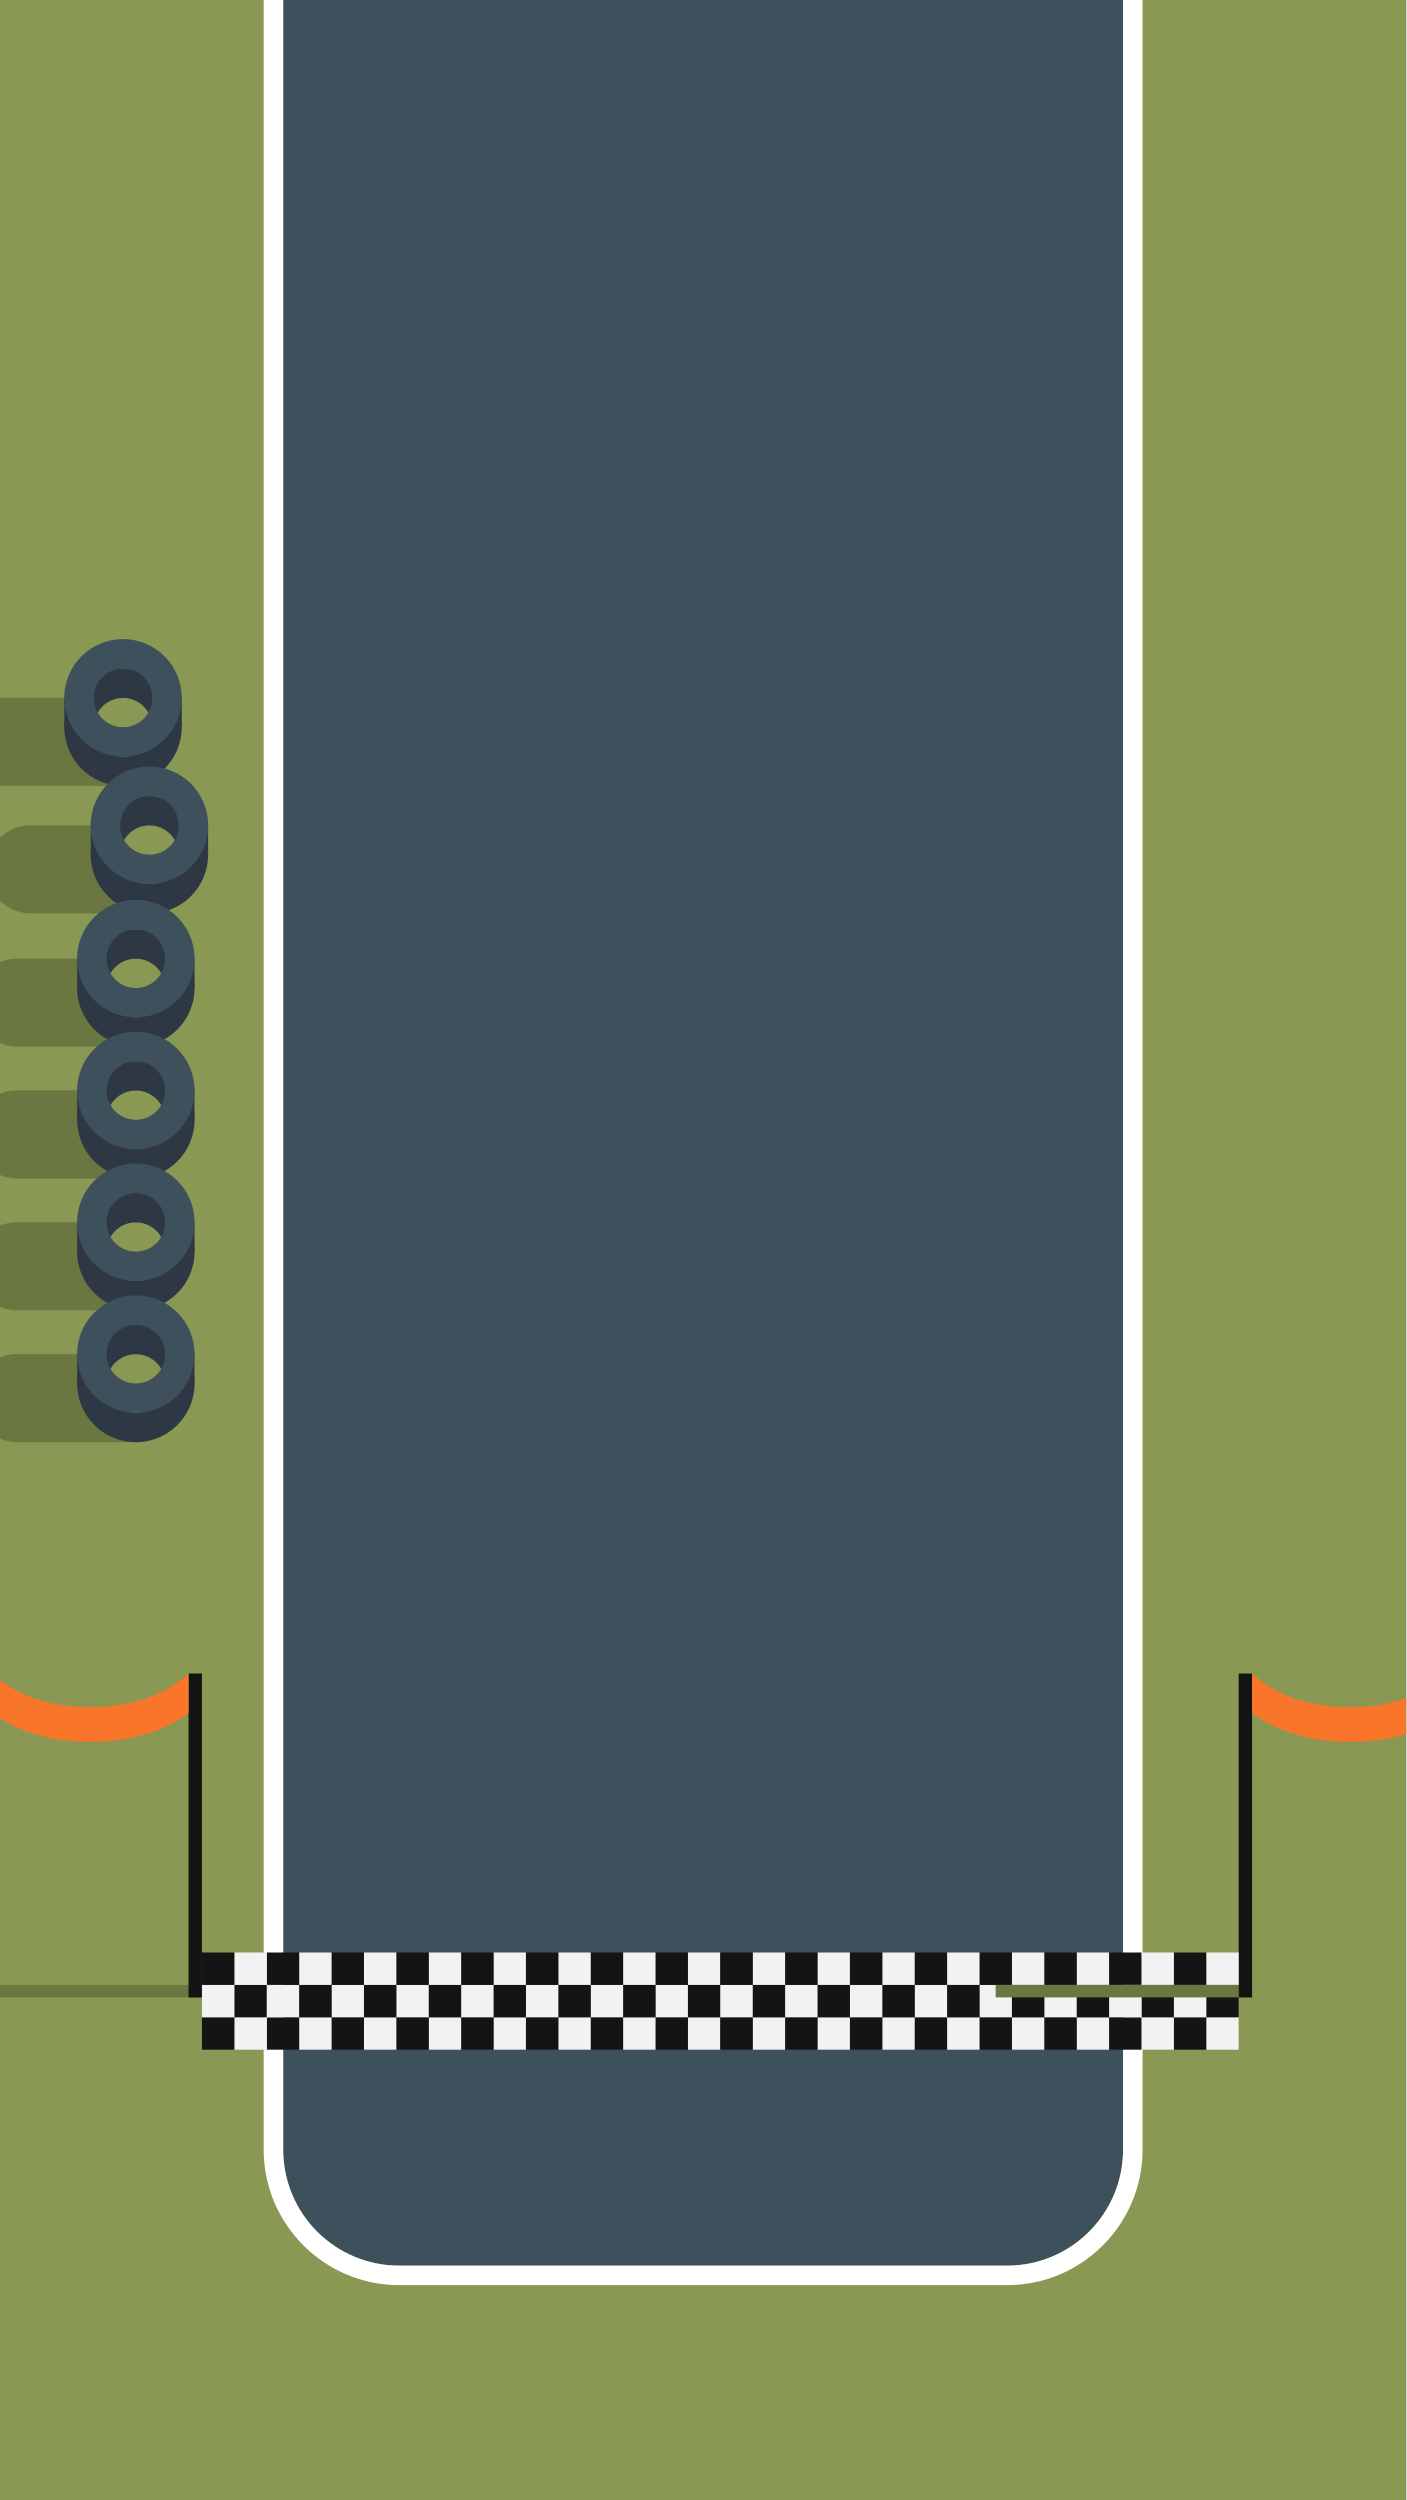
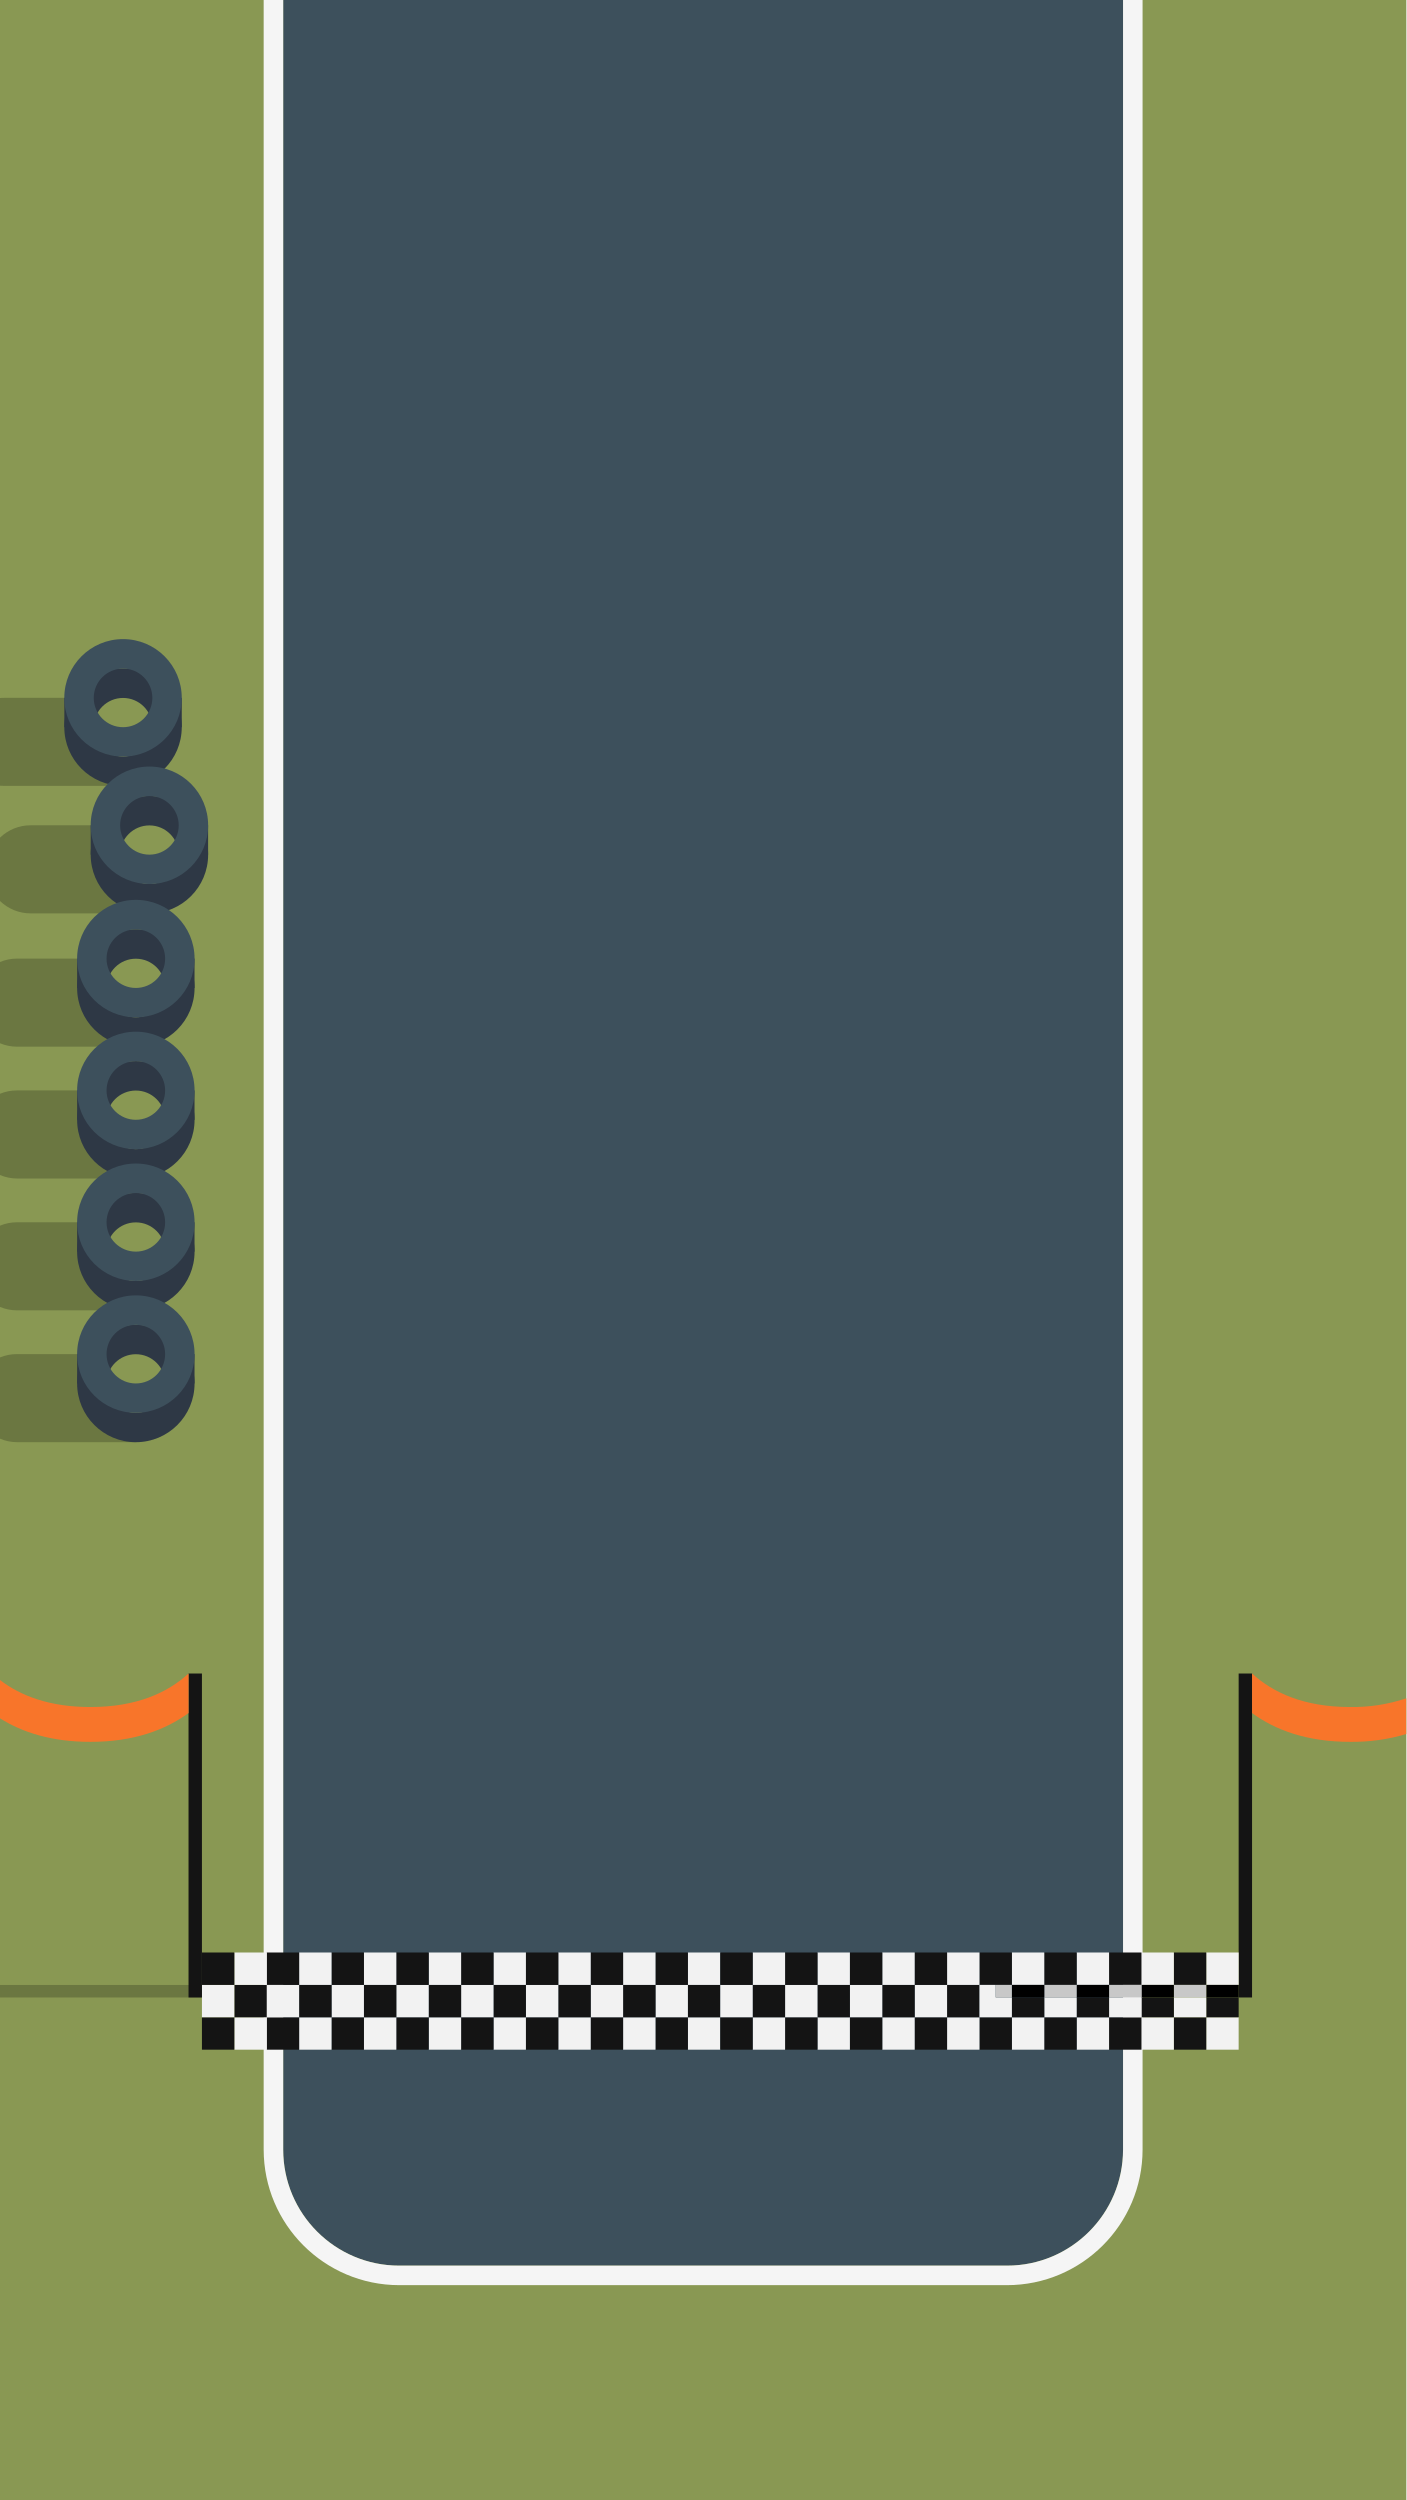
<svg xmlns="http://www.w3.org/2000/svg" viewBox="0 0 720 1280">
  <defs>
-     <style>.cls-1{fill:#899853;}.cls-2{fill:#6b7741;}.cls-3{fill:#2e3845;}.cls-4{fill:#3d505c;}.cls-5{fill:#fff;}.cls-6{fill:#141414;}.cls-7{fill:#f2f2f2;}.cls-8{fill:#f8752a;}</style>
+     <style>.cls-1{fill:#899853;}.cls-2{fill:#6b7741;}.cls-3{fill:#2e3845;}.cls-4{fill:#3d505c;}.cls-5{fill:#f5f5f5;}.cls-6{fill:#141414;}.cls-7{fill:#f2f2f2;}.cls-8{fill:#c8c8c8;}.cls-9{fill:#f8752a;}</style>
  </defs>
  <g id="décors">
    <rect class="cls-1" width="720" height="1280" />
    <path class="cls-2" d="M2.17,402.38H63L41.33,357.29H2.17c-.73,0-1.46,0-2.17.1v44.89C.71,402.35,1.44,402.38,2.17,402.38Z" />
    <path class="cls-2" d="M15.66,467.65H76.5l-21.68-45.1H15.66A22.46,22.46,0,0,0,0,428.88v32.43A22.46,22.46,0,0,0,15.66,467.65Z" />
    <path class="cls-2" d="M8.71,535.9H69.55L47.87,490.8H8.71A22.53,22.53,0,0,0,0,492.54v41.61A22.53,22.53,0,0,0,8.71,535.9Z" />
    <path class="cls-2" d="M8.71,603.4H69.55L47.87,558.3H8.71A22.53,22.53,0,0,0,0,560v41.61A22.53,22.53,0,0,0,8.71,603.4Z" />
    <path class="cls-2" d="M8.71,670.9H69.55L47.87,625.8H8.71A22.53,22.53,0,0,0,0,627.54v41.61A22.53,22.53,0,0,0,8.71,670.9Z" />
    <path class="cls-2" d="M8.71,738.4H69.55L47.87,693.3H8.71A22.53,22.53,0,0,0,0,695v41.61A22.53,22.53,0,0,0,8.71,738.4Z" />
    <g id="pneu">
      <path class="cls-3" d="M63,342.25a30.07,30.07,0,1,0,30.06,30.07A30.07,30.07,0,0,0,63,342.25Zm0,45.1a15,15,0,1,1,15-15A15,15,0,0,1,63,387.35Z" />
      <rect class="cls-3" x="32.94" y="357.29" width="13.87" height="15.03" />
      <rect class="cls-3" x="79.19" y="357.29" width="13.87" height="15.03" />
      <path class="cls-4" d="M63,327.22a30.07,30.07,0,1,0,30.06,30.07A30.07,30.07,0,0,0,63,327.22Zm0,45.1a15,15,0,1,1,15-15A15,15,0,0,1,63,372.32Z" />
    </g>
    <g id="pneu-2" data-name="pneu">
      <path class="cls-3" d="M76.5,407.52a30.07,30.07,0,1,0,30.07,30.06A30.06,30.06,0,0,0,76.5,407.52Zm0,45.09a15,15,0,1,1,15-15A15,15,0,0,1,76.5,452.61Z" />
      <rect class="cls-3" x="46.44" y="422.55" width="13.87" height="15.03" />
      <rect class="cls-3" x="92.68" y="422.55" width="13.87" height="15.03" />
      <path class="cls-4" d="M76.5,392.48a30.07,30.07,0,1,0,30.07,30.07A30.06,30.06,0,0,0,76.5,392.48Zm0,45.1a15,15,0,1,1,15-15A15,15,0,0,1,76.5,437.58Z" />
    </g>
    <g id="pneu-3" data-name="pneu">
      <path class="cls-3" d="M69.55,475.77a30.07,30.07,0,1,0,30.07,30.06A30.06,30.06,0,0,0,69.55,475.77Zm0,45.09a15,15,0,1,1,15-15A15,15,0,0,1,69.55,520.86Z" />
      <rect class="cls-3" x="39.49" y="490.8" width="13.87" height="15.03" />
      <rect class="cls-3" x="85.73" y="490.8" width="13.87" height="15.03" />
      <path class="cls-4" d="M69.55,460.73A30.07,30.07,0,1,0,99.62,490.8,30.06,30.06,0,0,0,69.55,460.73Zm0,45.1a15,15,0,1,1,15-15A15,15,0,0,1,69.55,505.83Z" />
    </g>
    <g id="pneu-4" data-name="pneu">
      <path class="cls-3" d="M69.55,543.27a30.07,30.07,0,1,0,30.07,30.06A30.06,30.06,0,0,0,69.55,543.27Zm0,45.09a15,15,0,1,1,15-15A15,15,0,0,1,69.55,588.36Z" />
      <rect class="cls-3" x="39.49" y="558.3" width="13.87" height="15.03" />
      <rect class="cls-3" x="85.73" y="558.3" width="13.87" height="15.03" />
      <path class="cls-4" d="M69.55,528.23A30.07,30.07,0,1,0,99.62,558.3,30.06,30.06,0,0,0,69.55,528.23Zm0,45.1a15,15,0,1,1,15-15A15,15,0,0,1,69.55,573.33Z" />
    </g>
    <g id="pneu-5" data-name="pneu">
      <path class="cls-3" d="M69.55,610.77a30.07,30.07,0,1,0,30.07,30.06A30.06,30.06,0,0,0,69.55,610.77Zm0,45.09a15,15,0,1,1,15-15A15,15,0,0,1,69.55,655.86Z" />
      <rect class="cls-3" x="39.49" y="625.8" width="13.87" height="15.03" />
      <rect class="cls-3" x="85.73" y="625.8" width="13.87" height="15.03" />
      <path class="cls-4" d="M69.55,595.73A30.07,30.07,0,1,0,99.62,625.8,30.06,30.06,0,0,0,69.55,595.73Zm0,45.1a15,15,0,1,1,15-15A15,15,0,0,1,69.55,640.83Z" />
    </g>
    <g id="pneu-6" data-name="pneu">
      <path class="cls-3" d="M69.55,678.27a30.07,30.07,0,1,0,30.07,30.06A30.06,30.06,0,0,0,69.55,678.27Zm0,45.09a15,15,0,1,1,15-15A15,15,0,0,1,69.55,723.36Z" />
      <rect class="cls-3" x="39.49" y="693.3" width="13.87" height="15.03" />
      <rect class="cls-3" x="85.73" y="693.3" width="13.87" height="15.03" />
      <path class="cls-4" d="M69.55,663.23A30.07,30.07,0,1,0,99.62,693.3,30.06,30.06,0,0,0,69.55,663.23Zm0,45.1a15,15,0,1,1,15-15A15,15,0,0,1,69.55,708.33Z" />
    </g>
    <path class="cls-4" d="M204.39,0H515.61A59.39,59.39,0,0,1,575,59.39V1160a0,0,0,0,1,0,0H145a0,0,0,0,1,0,0V59.39A59.39,59.39,0,0,1,204.39,0Z" transform="translate(720 1160) rotate(180)" />
    <path class="cls-5" d="M575,0V1100.61A59.39,59.39,0,0,1,515.61,1160H204.39A59.39,59.39,0,0,1,145,1100.61V0H575M135,0V1100.61A69.47,69.47,0,0,0,204.39,1170H515.61A69.47,69.47,0,0,0,585,1100.61V0" />
    <rect class="cls-2" y="1016.31" width="103.39" height="6.4" />
    <rect class="cls-6" x="634.19" y="856.84" width="6.86" height="165.87" />
    <rect class="cls-7" x="352.2" y="1032.86" width="16.59" height="16.59" transform="translate(720.99 2082.3) rotate(180)" />
    <rect class="cls-6" x="335.62" y="1032.86" width="16.59" height="16.59" transform="translate(687.82 2082.3) rotate(180)" />
    <rect class="cls-6" x="352.2" y="1016.27" width="16.59" height="16.59" transform="translate(720.99 2049.12) rotate(180)" />
    <rect class="cls-7" x="335.62" y="1016.27" width="16.59" height="16.59" transform="translate(687.82 2049.12) rotate(180)" />
    <rect class="cls-7" x="352.2" y="999.68" width="16.59" height="16.59" transform="translate(720.99 2015.95) rotate(180)" />
    <rect class="cls-6" x="335.62" y="999.68" width="16.59" height="16.59" transform="translate(687.82 2015.95) rotate(180)" />
    <rect class="cls-7" x="319.03" y="1032.86" width="16.59" height="16.59" transform="translate(654.64 2082.3) rotate(180)" />
    <rect class="cls-6" x="302.44" y="1032.86" width="16.59" height="16.59" transform="translate(621.47 2082.3) rotate(180)" />
    <rect class="cls-6" x="319.03" y="1016.27" width="16.59" height="16.59" transform="translate(654.64 2049.12) rotate(180)" />
    <rect class="cls-7" x="302.44" y="1016.27" width="16.59" height="16.59" transform="translate(621.47 2049.12) rotate(180)" />
    <rect class="cls-7" x="319.03" y="999.68" width="16.59" height="16.59" transform="translate(654.64 2015.95) rotate(180)" />
    <rect class="cls-6" x="302.44" y="999.68" width="16.59" height="16.59" transform="translate(621.47 2015.95) rotate(180)" />
    <rect class="cls-7" x="285.85" y="1032.86" width="16.59" height="16.59" transform="translate(588.29 2082.3) rotate(180)" />
    <rect class="cls-6" x="269.27" y="1032.86" width="16.59" height="16.59" transform="translate(555.12 2082.3) rotate(180)" />
    <rect class="cls-6" x="285.85" y="1016.27" width="16.59" height="16.59" transform="translate(588.29 2049.12) rotate(180)" />
    <rect class="cls-7" x="269.27" y="1016.27" width="16.59" height="16.59" transform="translate(555.12 2049.12) rotate(180)" />
    <rect class="cls-7" x="285.85" y="999.68" width="16.59" height="16.59" transform="translate(588.29 2015.95) rotate(180)" />
    <rect class="cls-6" x="269.27" y="999.68" width="16.59" height="16.59" transform="translate(555.12 2015.95) rotate(180)" />
    <rect class="cls-7" x="252.68" y="1032.86" width="16.59" height="16.59" transform="translate(521.94 2082.3) rotate(180)" />
    <rect class="cls-6" x="236.09" y="1032.86" width="16.59" height="16.59" transform="translate(488.77 2082.3) rotate(180)" />
    <rect class="cls-6" x="252.68" y="1016.27" width="16.59" height="16.59" transform="translate(521.94 2049.12) rotate(180)" />
    <rect class="cls-7" x="236.09" y="1016.27" width="16.59" height="16.59" transform="translate(488.77 2049.12) rotate(180)" />
    <rect class="cls-7" x="252.68" y="999.68" width="16.59" height="16.59" transform="translate(521.94 2015.95) rotate(180)" />
    <rect class="cls-6" x="236.09" y="999.68" width="16.59" height="16.59" transform="translate(488.77 2015.95) rotate(180)" />
    <rect class="cls-7" x="219.5" y="1032.86" width="16.59" height="16.59" transform="translate(455.59 2082.3) rotate(180)" />
    <rect class="cls-6" x="202.92" y="1032.86" width="16.59" height="16.59" transform="translate(422.42 2082.3) rotate(180)" />
    <rect class="cls-6" x="219.5" y="1016.27" width="16.59" height="16.59" transform="translate(455.59 2049.12) rotate(180)" />
    <rect class="cls-7" x="202.92" y="1016.27" width="16.59" height="16.59" transform="translate(422.42 2049.12) rotate(180)" />
    <rect class="cls-7" x="219.5" y="999.68" width="16.59" height="16.59" transform="translate(455.59 2015.95) rotate(180)" />
    <rect class="cls-6" x="202.92" y="999.68" width="16.59" height="16.59" transform="translate(422.42 2015.95) rotate(180)" />
    <rect class="cls-7" x="186.33" y="1032.86" width="16.59" height="16.59" transform="translate(389.24 2082.3) rotate(180)" />
    <rect class="cls-6" x="169.74" y="1032.86" width="16.59" height="16.59" transform="translate(356.07 2082.3) rotate(180)" />
    <rect class="cls-6" x="186.33" y="1016.27" width="16.59" height="16.59" transform="translate(389.24 2049.12) rotate(180)" />
    <rect class="cls-7" x="169.74" y="1016.27" width="16.59" height="16.59" transform="translate(356.07 2049.12) rotate(180)" />
    <rect class="cls-7" x="186.33" y="999.68" width="16.59" height="16.59" transform="translate(389.24 2015.95) rotate(180)" />
    <rect class="cls-6" x="169.74" y="999.68" width="16.59" height="16.59" transform="translate(356.07 2015.95) rotate(180)" />
    <rect class="cls-7" x="153.15" y="1032.86" width="16.59" height="16.59" transform="translate(322.9 2082.3) rotate(180)" />
    <rect class="cls-6" x="136.57" y="1032.86" width="16.59" height="16.59" transform="translate(289.72 2082.3) rotate(180)" />
    <rect class="cls-6" x="153.15" y="1016.27" width="16.59" height="16.59" transform="translate(322.9 2049.12) rotate(180)" />
    <rect class="cls-7" x="136.57" y="1016.27" width="16.59" height="16.59" transform="translate(289.72 2049.12) rotate(180)" />
    <rect class="cls-7" x="153.15" y="999.68" width="16.59" height="16.59" transform="translate(322.9 2015.95) rotate(180)" />
    <rect class="cls-6" x="136.57" y="999.68" width="16.59" height="16.59" transform="translate(289.72 2015.95) rotate(180)" />
    <rect class="cls-7" x="119.98" y="1032.86" width="16.59" height="16.59" transform="translate(256.55 2082.3) rotate(180)" />
    <rect class="cls-6" x="103.39" y="1032.86" width="16.59" height="16.59" transform="translate(223.37 2082.3) rotate(180)" />
    <rect class="cls-6" x="119.98" y="1016.27" width="16.59" height="16.59" transform="translate(256.55 2049.12) rotate(180)" />
    <rect class="cls-7" x="103.39" y="1016.27" width="16.59" height="16.59" transform="translate(223.37 2049.12) rotate(180)" />
    <rect class="cls-7" x="119.98" y="999.68" width="16.59" height="16.59" transform="translate(256.55 2015.95) rotate(180)" />
    <rect class="cls-6" x="103.39" y="999.68" width="16.59" height="16.59" transform="translate(223.37 2015.95) rotate(180)" />
    <rect class="cls-7" x="617.6" y="1032.86" width="16.59" height="16.59" transform="translate(1251.79 2082.3) rotate(180)" />
    <rect class="cls-6" x="601.02" y="1032.86" width="16.59" height="16.59" transform="translate(1218.62 2082.3) rotate(180)" />
-     <rect class="cls-6" x="617.6" y="1016.27" width="16.59" height="16.59" transform="translate(1251.79 2049.12) rotate(180)" />
-     <rect class="cls-7" x="601.02" y="1016.27" width="16.59" height="16.59" transform="translate(1218.62 2049.12) rotate(180)" />
    <rect class="cls-7" x="617.6" y="999.68" width="16.59" height="16.59" transform="translate(1251.79 2015.95) rotate(180)" />
    <rect class="cls-6" x="601.02" y="999.68" width="16.59" height="16.59" transform="translate(1218.62 2015.95) rotate(180)" />
    <rect class="cls-7" x="584.43" y="1032.86" width="16.59" height="16.59" transform="translate(1185.44 2082.3) rotate(180)" />
    <rect class="cls-6" x="567.84" y="1032.86" width="16.59" height="16.59" transform="translate(1152.27 2082.3) rotate(180)" />
-     <rect class="cls-6" x="584.43" y="1016.27" width="16.59" height="16.59" transform="translate(1185.44 2049.12) rotate(180)" />
-     <rect class="cls-7" x="567.84" y="1016.27" width="16.59" height="16.59" transform="translate(1152.27 2049.12) rotate(180)" />
    <rect class="cls-7" x="584.43" y="999.68" width="16.59" height="16.59" transform="translate(1185.44 2015.95) rotate(180)" />
    <rect class="cls-6" x="567.84" y="999.68" width="16.59" height="16.59" transform="translate(1152.27 2015.95) rotate(180)" />
    <rect class="cls-7" x="551.25" y="1032.86" width="16.59" height="16.59" transform="translate(1119.09 2082.3) rotate(180)" />
    <rect class="cls-6" x="534.67" y="1032.86" width="16.59" height="16.59" transform="translate(1085.92 2082.3) rotate(180)" />
-     <rect class="cls-6" x="551.25" y="1016.27" width="16.59" height="16.59" transform="translate(1119.09 2049.12) rotate(180)" />
-     <rect class="cls-7" x="534.67" y="1016.27" width="16.59" height="16.59" transform="translate(1085.92 2049.12) rotate(180)" />
    <rect class="cls-7" x="551.25" y="999.68" width="16.59" height="16.59" transform="translate(1119.09 2015.95) rotate(180)" />
    <rect class="cls-6" x="534.67" y="999.68" width="16.59" height="16.59" transform="translate(1085.92 2015.95) rotate(180)" />
    <rect class="cls-7" x="518.08" y="1032.86" width="16.59" height="16.59" transform="translate(1052.74 2082.3) rotate(180)" />
    <rect class="cls-6" x="501.49" y="1032.86" width="16.59" height="16.59" transform="translate(1019.57 2082.3) rotate(180)" />
-     <rect class="cls-6" x="518.08" y="1016.27" width="16.59" height="16.59" transform="translate(1052.74 2049.12) rotate(180)" />
-     <rect class="cls-7" x="501.49" y="1016.27" width="16.59" height="16.59" transform="translate(1019.57 2049.12) rotate(180)" />
    <rect class="cls-7" x="518.08" y="999.68" width="16.59" height="16.59" transform="translate(1052.74 2015.95) rotate(180)" />
    <rect class="cls-6" x="501.49" y="999.68" width="16.59" height="16.59" transform="translate(1019.57 2015.95) rotate(180)" />
    <rect class="cls-7" x="484.9" y="1032.86" width="16.59" height="16.59" transform="translate(986.39 2082.3) rotate(180)" />
    <rect class="cls-6" x="468.32" y="1032.86" width="16.59" height="16.59" transform="translate(953.22 2082.3) rotate(180)" />
    <rect class="cls-6" x="484.9" y="1016.27" width="16.59" height="16.59" transform="translate(986.39 2049.12) rotate(180)" />
    <rect class="cls-7" x="468.32" y="1016.27" width="16.59" height="16.59" transform="translate(953.22 2049.12) rotate(180)" />
    <rect class="cls-7" x="484.9" y="999.68" width="16.59" height="16.59" transform="translate(986.39 2015.95) rotate(180)" />
    <rect class="cls-6" x="468.32" y="999.68" width="16.59" height="16.59" transform="translate(953.22 2015.95) rotate(180)" />
    <rect class="cls-7" x="451.73" y="1032.86" width="16.59" height="16.59" transform="translate(920.04 2082.3) rotate(180)" />
    <rect class="cls-6" x="435.14" y="1032.86" width="16.59" height="16.59" transform="translate(886.87 2082.3) rotate(180)" />
    <rect class="cls-6" x="451.73" y="1016.27" width="16.59" height="16.59" transform="translate(920.04 2049.12) rotate(180)" />
    <rect class="cls-7" x="435.14" y="1016.27" width="16.59" height="16.59" transform="translate(886.87 2049.12) rotate(180)" />
    <rect class="cls-7" x="451.73" y="999.68" width="16.59" height="16.59" transform="translate(920.04 2015.95) rotate(180)" />
    <rect class="cls-6" x="435.14" y="999.68" width="16.59" height="16.59" transform="translate(886.87 2015.95) rotate(180)" />
    <rect class="cls-7" x="418.55" y="1032.86" width="16.59" height="16.59" transform="translate(853.69 2082.3) rotate(180)" />
    <rect class="cls-6" x="401.97" y="1032.86" width="16.59" height="16.59" transform="translate(820.52 2082.3) rotate(180)" />
    <rect class="cls-6" x="418.55" y="1016.27" width="16.59" height="16.59" transform="translate(853.69 2049.12) rotate(180)" />
    <rect class="cls-7" x="401.97" y="1016.27" width="16.59" height="16.59" transform="translate(820.52 2049.12) rotate(180)" />
    <rect class="cls-7" x="418.55" y="999.68" width="16.59" height="16.59" transform="translate(853.69 2015.95) rotate(180)" />
    <rect class="cls-6" x="401.97" y="999.68" width="16.59" height="16.59" transform="translate(820.52 2015.95) rotate(180)" />
    <rect class="cls-7" x="385.38" y="1032.86" width="16.59" height="16.59" transform="translate(787.34 2082.3) rotate(180)" />
    <rect class="cls-6" x="368.79" y="1032.86" width="16.59" height="16.59" transform="translate(754.17 2082.3) rotate(180)" />
    <rect class="cls-6" x="385.38" y="1016.27" width="16.59" height="16.59" transform="translate(787.34 2049.12) rotate(180)" />
    <rect class="cls-7" x="368.79" y="1016.27" width="16.59" height="16.59" transform="translate(754.17 2049.12) rotate(180)" />
    <rect class="cls-7" x="385.38" y="999.68" width="16.59" height="16.59" transform="translate(787.34 2015.95) rotate(180)" />
    <rect class="cls-6" x="368.79" y="999.68" width="16.59" height="16.59" transform="translate(754.17 2015.95) rotate(180)" />
    <rect class="cls-6" x="96.53" y="856.84" width="6.86" height="165.87" />
-     <rect class="cls-2" x="509.78" y="1016.27" width="124.41" height="6.4" />
-     <path class="cls-8" d="M46.28,874C25.43,874,10.59,868.3,0,860.17v19.61c11.55,7.28,26.6,12.05,46.28,12.05,22,0,38.26-6,50.25-14.74V856.84C85.79,866.7,69.87,874,46.28,874Z" />
-     <path class="cls-8" d="M691.3,874c-23.59,0-39.51-7.3-50.25-17.16v20.25c12,8.78,28.24,14.74,50.25,14.74a96.93,96.93,0,0,0,28.7-4V869.55A86.77,86.77,0,0,1,691.3,874Z" />
+     <rect class="cls-6" x="617.6" y="1022.67" width="16.59" height="10.18" />
+     <rect class="cls-7" x="601.02" y="1022.67" width="16.59" height="10.18" />
+     <rect class="cls-6" x="584.43" y="1022.67" width="16.59" height="10.18" />
+     <rect class="cls-7" x="567.84" y="1022.67" width="16.59" height="10.18" />
+     <rect class="cls-6" x="551.25" y="1022.67" width="16.59" height="10.18" />
+     <rect class="cls-7" x="534.67" y="1022.67" width="16.59" height="10.18" />
+     <rect class="cls-6" x="518.08" y="1022.67" width="16.59" height="10.18" />
+     <polygon class="cls-7" points="509.78 1022.67 509.78 1016.27 501.49 1016.27 501.49 1032.86 518.08 1032.86 518.08 1022.67 509.78 1022.67" />
+     <rect x="617.6" y="1016.27" width="16.59" height="6.4" />
+     <rect class="cls-8" x="601.02" y="1016.27" width="16.59" height="6.4" />
+     <rect x="584.43" y="1016.27" width="16.59" height="6.4" />
+     <rect class="cls-8" x="567.84" y="1016.27" width="16.59" height="6.4" />
+     <rect x="551.25" y="1016.27" width="16.59" height="6.4" />
+     <rect class="cls-8" x="534.67" y="1016.27" width="16.59" height="6.4" />
+     <rect x="518.08" y="1016.27" width="16.59" height="6.4" />
+     <rect class="cls-8" x="509.78" y="1016.27" width="8.29" height="6.4" />
+     <path class="cls-9" d="M46.28,874C25.43,874,10.59,868.3,0,860.17v19.61c11.55,7.28,26.6,12.05,46.28,12.05,22,0,38.26-6,50.25-14.74V856.84C85.79,866.7,69.87,874,46.28,874Z" />
+     <path class="cls-9" d="M691.3,874c-23.59,0-39.51-7.3-50.25-17.16v20.25c12,8.78,28.24,14.74,50.25,14.74a96.93,96.93,0,0,0,28.7-4V869.55A86.77,86.77,0,0,1,691.3,874Z" />
  </g>
</svg>
